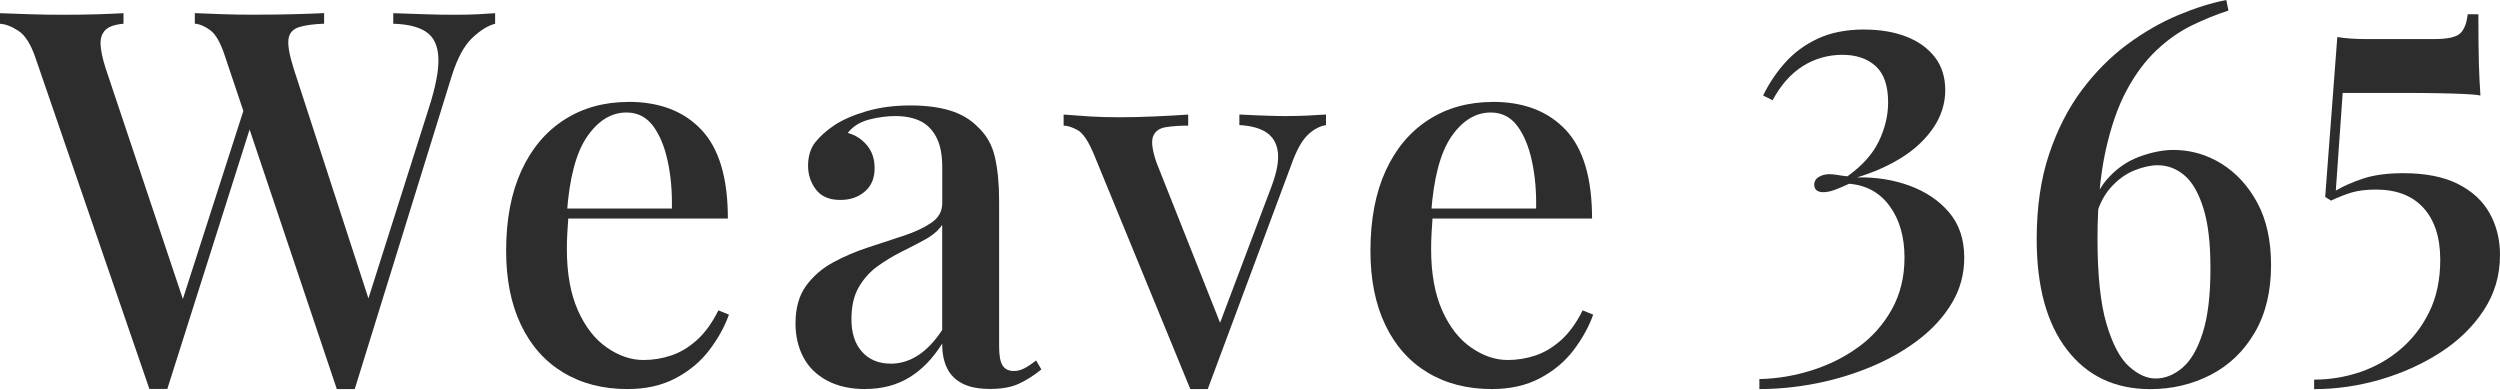
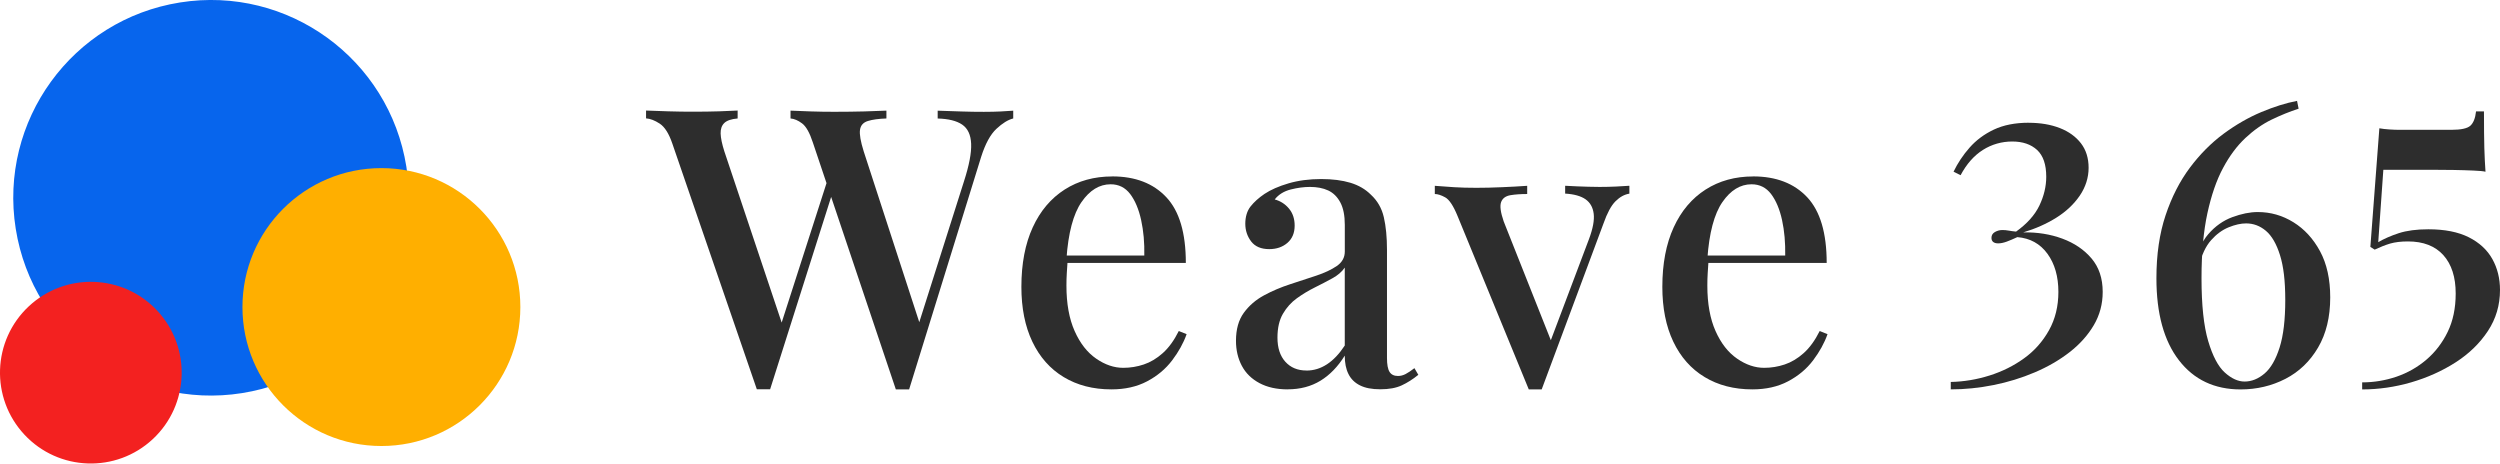
- <svg xmlns="http://www.w3.org/2000/svg" id="Layer_2" data-name="Layer 2" viewBox="0 0 400 62.25">
+ <svg xmlns="http://www.w3.org/2000/svg" id="Layer_2" data-name="Layer 2" viewBox="0 0 539.39 100">
  <defs>
    <style>
      .cls-1 {
+         fill: #f32120;
+       }
+ 
+       .cls-2 {
        fill: #2d2d2d;
+       }
+ 
+       .cls-3 {
+         fill: #0765ed;
+       }
+ 
+       .cls-4 {
+         fill: #ffaf00;
      }
    </style>
  </defs>
  <g id="Layer_1-2" data-name="Layer 1">
    <g>
-       <path class="cls-1" d="M19.76,2.11v1.69c-1.35.11-2.31.44-2.87.97-.56.54-.83,1.3-.8,2.28.03.99.3,2.27.8,3.84l13.09,39.1-2.2,2.45,11.49-35.73,1.27,2.11-13.77,43.41h-2.87L5.66,9.21c-.73-2.14-1.63-3.56-2.7-4.27-1.07-.7-2.06-1.08-2.96-1.14v-1.69c1.35.06,2.96.11,4.81.17,1.86.06,3.66.08,5.41.08,2.03,0,3.87-.03,5.53-.08,1.66-.06,3-.11,4.01-.17ZM79.22,2.11v1.69c-1.13.28-2.34,1.03-3.63,2.24-1.3,1.21-2.39,3.22-3.29,6.04l-15.54,50.17h-2.87L35.98,8.95c-.68-2.08-1.45-3.45-2.32-4.1-.87-.65-1.7-1-2.49-1.06v-1.69c1.18.06,2.65.11,4.39.17,1.74.06,3.43.08,5.07.08,2.31,0,4.46-.03,6.46-.08,2-.06,3.59-.11,4.77-.17v1.69c-1.69.06-3.03.24-4.01.55-.99.31-1.55.94-1.69,1.9-.14.96.13,2.51.8,4.65l12.42,38.18-1.44,1.86,10.64-33.53c1.13-3.49,1.65-6.21,1.56-8.15-.08-1.94-.73-3.32-1.94-4.14-1.21-.82-2.97-1.25-5.28-1.31v-1.69c1.69.06,3.38.11,5.07.17,1.69.06,3.32.08,4.9.08,1.41,0,2.6-.03,3.59-.08.98-.06,1.9-.11,2.74-.17Z" />
-       <path class="cls-1" d="M100.59,16.3c4.95,0,8.84,1.49,11.65,4.48,2.82,2.99,4.22,7.71,4.22,14.19h-29.14l-.17-1.6h20.35c.06-2.76-.17-5.31-.68-7.64-.51-2.34-1.3-4.21-2.36-5.62-1.07-1.41-2.48-2.11-4.22-2.11-2.42,0-4.52,1.28-6.29,3.84-1.77,2.56-2.86,6.66-3.25,12.29l.25.42c-.06.79-.11,1.65-.17,2.58-.06.93-.08,1.84-.08,2.74,0,3.89.59,7.15,1.77,9.8,1.18,2.65,2.73,4.63,4.65,5.95,1.91,1.32,3.86,1.98,5.83,1.98,1.52,0,3-.24,4.43-.72,1.44-.48,2.8-1.29,4.1-2.45,1.29-1.15,2.45-2.74,3.46-4.77l1.69.68c-.68,1.92-1.72,3.8-3.13,5.66-1.41,1.86-3.21,3.36-5.41,4.52s-4.76,1.73-7.69,1.73c-3.94,0-7.38-.89-10.3-2.66-2.93-1.77-5.18-4.32-6.76-7.64-1.58-3.32-2.36-7.26-2.36-11.82,0-5.01.82-9.29,2.45-12.84,1.63-3.55,3.93-6.26,6.88-8.15,2.96-1.89,6.38-2.83,10.26-2.83Z" />
-       <path class="cls-1" d="M138.43,62.25c-2.36,0-4.39-.45-6.08-1.35-1.69-.9-2.96-2.14-3.8-3.72-.84-1.58-1.27-3.38-1.27-5.41,0-2.48.56-4.49,1.69-6.04,1.13-1.55,2.58-2.8,4.35-3.76,1.77-.96,3.66-1.76,5.66-2.41,2-.65,3.88-1.27,5.66-1.86,1.77-.59,3.24-1.28,4.39-2.07,1.15-.79,1.73-1.83,1.73-3.12v-5.74c0-2.03-.32-3.65-.97-4.86-.65-1.21-1.52-2.07-2.62-2.58s-2.41-.76-3.93-.76c-1.3,0-2.68.18-4.14.55-1.46.37-2.62,1.08-3.46,2.15,1.24.34,2.27,1,3.08,1.98.82.99,1.22,2.21,1.22,3.67,0,1.58-.52,2.82-1.56,3.72-1.04.9-2.35,1.35-3.93,1.35-1.75,0-3.04-.55-3.89-1.65-.84-1.1-1.27-2.38-1.27-3.84s.38-2.76,1.14-3.72c.76-.96,1.76-1.86,3-2.7,1.35-.9,3.08-1.66,5.19-2.28,2.11-.62,4.46-.93,7.05-.93,2.42,0,4.52.27,6.29.8,1.77.54,3.25,1.39,4.43,2.58,1.41,1.3,2.34,2.91,2.79,4.86.45,1.94.68,4.29.68,7.05v23.31c0,1.41.18,2.41.55,3,.37.59.97.89,1.82.89.56,0,1.11-.14,1.65-.42.53-.28,1.17-.7,1.9-1.27l.84,1.44c-1.18.96-2.38,1.72-3.59,2.28-1.21.56-2.74.84-4.6.84s-3.27-.28-4.39-.84c-1.13-.56-1.96-1.38-2.49-2.45-.54-1.07-.8-2.39-.8-3.97-1.47,2.36-3.21,4.17-5.24,5.41-2.03,1.24-4.39,1.86-7.09,1.86ZM142.48,58.19c1.58,0,3.05-.45,4.43-1.35,1.38-.9,2.66-2.25,3.84-4.05v-16.81c-.62.9-1.52,1.68-2.7,2.32-1.18.65-2.45,1.31-3.8,1.98s-2.63,1.45-3.84,2.32c-1.21.87-2.21,1.98-3,3.34-.79,1.35-1.18,3.07-1.18,5.15,0,2.2.56,3.93,1.69,5.19s2.65,1.9,4.56,1.9Z" />
-       <path class="cls-1" d="M212.16,18.33v1.69c-1.07.17-2.07.72-3,1.65-.93.93-1.79,2.52-2.58,4.77l-13.34,35.81h-2.79l-15.37-37.42c-.9-2.2-1.79-3.53-2.66-4.01-.87-.48-1.62-.72-2.24-.72v-1.77c1.35.11,2.74.21,4.18.3s3.03.13,4.77.13,3.59-.04,5.53-.13c1.94-.08,3.76-.18,5.45-.3v1.77c-1.35,0-2.55.08-3.59.25-1.04.17-1.72.66-2.03,1.48-.31.82-.13,2.21.55,4.18l10.39,26.18-.68.68,8.7-23.06c.84-2.25,1.18-4.07,1.01-5.45-.17-1.38-.76-2.42-1.77-3.13-1.01-.7-2.48-1.11-4.39-1.22v-1.69c.96.06,1.84.1,2.66.13.82.03,1.6.06,2.36.08.76.03,1.56.04,2.41.04,1.24,0,2.41-.03,3.51-.08,1.1-.06,2.07-.11,2.91-.17Z" />
-       <path class="cls-1" d="M238.85,16.3c4.95,0,8.84,1.49,11.66,4.48,2.81,2.99,4.22,7.71,4.22,14.19h-29.14l-.17-1.6h20.36c.05-2.76-.17-5.31-.68-7.64-.51-2.34-1.3-4.21-2.36-5.62-1.07-1.41-2.48-2.11-4.22-2.11-2.42,0-4.52,1.28-6.29,3.84-1.77,2.56-2.86,6.66-3.25,12.29l.25.42c-.06.79-.11,1.65-.17,2.58-.06.93-.08,1.84-.08,2.74,0,3.89.59,7.15,1.77,9.8,1.18,2.65,2.73,4.63,4.65,5.95,1.91,1.32,3.86,1.98,5.83,1.98,1.52,0,3-.24,4.43-.72,1.44-.48,2.8-1.29,4.1-2.45,1.29-1.15,2.45-2.74,3.46-4.77l1.69.68c-.68,1.92-1.72,3.8-3.12,5.66-1.41,1.86-3.21,3.36-5.41,4.52s-4.76,1.73-7.69,1.73c-3.94,0-7.38-.89-10.3-2.66-2.93-1.77-5.18-4.32-6.76-7.64-1.58-3.32-2.36-7.26-2.36-11.82,0-5.01.82-9.29,2.45-12.84,1.63-3.55,3.93-6.26,6.88-8.15,2.96-1.89,6.38-2.83,10.26-2.83Z" />
-       <path class="cls-1" d="M298.31,4.73c2.53,0,4.77.38,6.72,1.14,1.94.76,3.46,1.86,4.56,3.29s1.65,3.2,1.65,5.28-.63,4.14-1.9,6c-1.27,1.86-2.96,3.45-5.07,4.77-2.11,1.32-4.49,2.38-7.14,3.17,3.04-.06,5.86.39,8.45,1.35,2.59.96,4.69,2.38,6.29,4.27,1.6,1.89,2.41,4.29,2.41,7.22,0,2.59-.63,4.97-1.9,7.14-1.27,2.17-3,4.11-5.2,5.83-2.2,1.72-4.72,3.18-7.56,4.39-2.84,1.21-5.81,2.12-8.91,2.74-3.1.62-6.17.93-9.21.93v-1.6c2.82-.06,5.6-.52,8.36-1.39,2.76-.87,5.25-2.11,7.47-3.72,2.22-1.6,4.01-3.62,5.36-6.04,1.35-2.42,2.03-5.18,2.03-8.28,0-3.32-.79-6.07-2.36-8.23-1.58-2.17-3.74-3.36-6.5-3.59-.84.39-1.6.72-2.28.97-.68.25-1.3.38-1.86.38-.45,0-.8-.1-1.06-.3-.25-.2-.38-.49-.38-.89,0-.56.25-.98.76-1.27.51-.28,1.04-.42,1.6-.42.45,0,.91.04,1.39.13.48.08,1,.16,1.56.21,2.36-1.69,4.04-3.56,5.03-5.62.98-2.05,1.48-4.12,1.48-6.21,0-2.65-.66-4.57-1.98-5.79-1.32-1.21-3.11-1.82-5.36-1.82s-4.42.61-6.33,1.82c-1.91,1.21-3.52,3.03-4.81,5.45l-1.52-.76c.9-1.86,2.05-3.59,3.46-5.19,1.41-1.6,3.15-2.9,5.24-3.89,2.08-.98,4.59-1.48,7.52-1.48Z" />
-       <path class="cls-1" d="M356.21,0l.34,1.69c-1.92.62-3.86,1.41-5.83,2.36-1.97.96-3.86,2.28-5.66,3.97-1.8,1.69-3.41,3.84-4.81,6.46-1.41,2.62-2.53,5.87-3.38,9.76-.84,3.88-1.27,8.56-1.27,14.02,0,5.8.48,10.32,1.44,13.56.96,3.24,2.15,5.5,3.59,6.8,1.44,1.3,2.86,1.94,4.26,1.94,1.52,0,2.96-.58,4.31-1.73,1.35-1.15,2.43-3.03,3.25-5.62.82-2.59,1.22-6,1.22-10.22s-.38-7.29-1.14-9.71c-.76-2.42-1.77-4.17-3.04-5.24-1.27-1.07-2.69-1.6-4.27-1.6-1.13,0-2.38.28-3.76.84-1.38.56-2.65,1.49-3.8,2.79-1.15,1.3-2.01,3.12-2.58,5.49l-.76.25c.34-2.98,1.25-5.33,2.74-7.05,1.49-1.72,3.22-2.94,5.19-3.67,1.97-.73,3.8-1.1,5.49-1.1,2.76,0,5.32.73,7.69,2.2,2.36,1.46,4.28,3.55,5.74,6.25,1.46,2.7,2.2,6.03,2.2,9.97,0,4.22-.87,7.83-2.62,10.81-1.75,2.99-4.1,5.24-7.05,6.76-2.96,1.52-6.18,2.28-9.67,2.28-5.63,0-10.07-2.1-13.3-6.29-3.24-4.19-4.86-10.09-4.86-17.69,0-5.12.66-9.66,1.98-13.6,1.32-3.94,3.07-7.36,5.24-10.26,2.17-2.9,4.59-5.33,7.26-7.31,2.67-1.97,5.39-3.53,8.15-4.69,2.76-1.15,5.32-1.96,7.69-2.41Z" />
-       <path class="cls-1" d="M396.54,2.28c0,3.38.03,6.01.08,7.9.06,1.89.14,3.59.25,5.11-.45-.11-1.31-.2-2.58-.25-1.27-.06-2.72-.1-4.35-.13-1.63-.03-3.24-.04-4.81-.04h-10.3l-1.1,15.62c1.24-.73,2.72-1.38,4.43-1.94,1.72-.56,3.84-.84,6.38-.84,3.55,0,6.46.58,8.74,1.73,2.28,1.15,3.97,2.72,5.07,4.69,1.1,1.97,1.65,4.2,1.65,6.67,0,3.27-.87,6.22-2.62,8.87-1.75,2.65-4.07,4.9-6.97,6.76-2.9,1.86-6.1,3.29-9.59,4.31-3.49,1.01-7.01,1.52-10.56,1.52v-1.52c2.53,0,5-.41,7.39-1.22,2.39-.82,4.55-2.04,6.46-3.67,1.91-1.63,3.45-3.63,4.6-6,1.15-2.36,1.73-5.12,1.73-8.28,0-3.55-.89-6.31-2.66-8.28-1.77-1.97-4.32-2.96-7.64-2.96-1.52,0-2.8.16-3.84.46-1.04.31-2.15.75-3.34,1.31l-.93-.59,1.94-25.59c.62.11,1.34.2,2.15.25.82.06,1.62.08,2.41.08h10.98c2.08,0,3.45-.3,4.1-.89.65-.59,1.06-1.62,1.22-3.08h1.69Z" />
+       <path class="cls-2" d="M159.15,23.87v1.69c-1.35.11-2.31.44-2.87.97-.56.54-.83,1.3-.8,2.28.03.99.3,2.27.8,3.84l13.09,39.1-2.2,2.45,11.49-35.73,1.27,2.11-13.77,43.41h-2.87l-18.24-53.04c-.73-2.14-1.63-3.56-2.7-4.27-1.07-.7-2.06-1.08-2.96-1.14v-1.69c1.35.06,2.96.11,4.81.17,1.86.06,3.66.08,5.41.08,2.03,0,3.87-.03,5.53-.08,1.66-.06,3-.11,4.01-.17ZM218.61,23.87v1.69c-1.13.28-2.34,1.03-3.63,2.24-1.3,1.21-2.39,3.22-3.29,6.04l-15.54,50.17h-2.87l-17.91-53.29c-.68-2.08-1.45-3.45-2.32-4.1-.87-.65-1.7-1-2.49-1.06v-1.69c1.18.06,2.65.11,4.39.17,1.74.06,3.43.08,5.07.08,2.31,0,4.46-.03,6.46-.08,2-.06,3.59-.11,4.77-.17v1.69c-1.69.06-3.03.24-4.01.55-.99.31-1.55.94-1.69,1.9-.14.96.13,2.51.8,4.65l12.42,38.18-1.44,1.86,10.64-33.53c1.13-3.49,1.65-6.21,1.56-8.15-.08-1.94-.73-3.32-1.94-4.14-1.21-.82-2.97-1.25-5.28-1.31v-1.69c1.69.06,3.38.11,5.07.17,1.69.06,3.32.08,4.9.08,1.41,0,2.6-.03,3.59-.08.98-.06,1.9-.11,2.74-.17Z" />
+       <path class="cls-2" d="M239.98,38.06c4.95,0,8.84,1.49,11.65,4.48,2.82,2.99,4.22,7.71,4.22,14.19h-29.14l-.17-1.6h20.35c.06-2.76-.17-5.31-.68-7.64-.51-2.34-1.3-4.21-2.36-5.62-1.07-1.41-2.48-2.11-4.22-2.11-2.42,0-4.52,1.28-6.29,3.84-1.77,2.56-2.86,6.66-3.25,12.29l.25.42c-.06.79-.11,1.65-.17,2.58-.06.93-.08,1.84-.08,2.74,0,3.89.59,7.15,1.77,9.8,1.18,2.65,2.73,4.63,4.65,5.95,1.91,1.32,3.86,1.98,5.83,1.98,1.52,0,3-.24,4.43-.72,1.44-.48,2.8-1.29,4.1-2.45,1.29-1.15,2.45-2.74,3.46-4.77l1.69.68c-.68,1.92-1.72,3.8-3.13,5.66-1.41,1.86-3.21,3.36-5.41,4.52s-4.76,1.73-7.69,1.73c-3.94,0-7.38-.89-10.3-2.66-2.93-1.77-5.18-4.32-6.76-7.64-1.58-3.32-2.36-7.26-2.36-11.82,0-5.01.82-9.29,2.45-12.84,1.63-3.55,3.93-6.26,6.88-8.15,2.96-1.89,6.38-2.83,10.26-2.83Z" />
+       <path class="cls-2" d="M277.82,84.01c-2.36,0-4.39-.45-6.08-1.35-1.69-.9-2.96-2.14-3.8-3.72-.84-1.58-1.27-3.38-1.27-5.41,0-2.48.56-4.49,1.69-6.04,1.13-1.55,2.58-2.8,4.35-3.76,1.77-.96,3.66-1.76,5.66-2.41,2-.65,3.88-1.27,5.66-1.86,1.77-.59,3.24-1.28,4.39-2.07,1.15-.79,1.73-1.83,1.73-3.12v-5.74c0-2.03-.32-3.65-.97-4.86-.65-1.21-1.52-2.07-2.62-2.58s-2.41-.76-3.93-.76c-1.3,0-2.68.18-4.14.55-1.46.37-2.62,1.08-3.46,2.15,1.24.34,2.27,1,3.08,1.98.82.99,1.22,2.21,1.22,3.67,0,1.58-.52,2.82-1.56,3.72-1.04.9-2.35,1.35-3.93,1.35-1.75,0-3.04-.55-3.89-1.65-.84-1.1-1.27-2.38-1.27-3.84s.38-2.76,1.14-3.72c.76-.96,1.76-1.86,3-2.7,1.35-.9,3.08-1.66,5.19-2.28,2.11-.62,4.46-.93,7.05-.93,2.42,0,4.52.27,6.29.8,1.77.54,3.25,1.39,4.43,2.58,1.41,1.3,2.34,2.91,2.79,4.86.45,1.94.68,4.29.68,7.05v23.31c0,1.41.18,2.41.55,3,.37.59.97.89,1.82.89.56,0,1.11-.14,1.65-.42.53-.28,1.17-.7,1.9-1.27l.84,1.44c-1.18.96-2.38,1.72-3.59,2.28-1.21.56-2.74.84-4.6.84s-3.27-.28-4.39-.84c-1.13-.56-1.96-1.38-2.49-2.45-.54-1.07-.8-2.39-.8-3.97-1.47,2.36-3.21,4.17-5.24,5.41-2.03,1.24-4.39,1.86-7.09,1.86ZM281.87,79.95c1.58,0,3.05-.45,4.43-1.35,1.38-.9,2.66-2.25,3.84-4.05v-16.81c-.62.9-1.52,1.68-2.7,2.32-1.18.65-2.45,1.31-3.8,1.98s-2.63,1.45-3.84,2.32c-1.21.87-2.21,1.98-3,3.34-.79,1.35-1.18,3.07-1.18,5.15,0,2.2.56,3.93,1.69,5.19s2.65,1.9,4.56,1.9Z" />
+       <path class="cls-2" d="M351.55,40.09v1.69c-1.07.17-2.07.72-3,1.65-.93.93-1.79,2.52-2.58,4.77l-13.34,35.81h-2.79l-15.37-37.42c-.9-2.2-1.79-3.53-2.66-4.01-.87-.48-1.62-.72-2.24-.72v-1.77c1.35.11,2.74.21,4.18.3s3.03.13,4.77.13,3.59-.04,5.53-.13c1.94-.08,3.76-.18,5.45-.3v1.77c-1.35,0-2.55.08-3.59.25-1.04.17-1.72.66-2.03,1.48-.31.82-.13,2.21.55,4.18l10.39,26.18-.68.68,8.7-23.06c.84-2.25,1.18-4.07,1.01-5.45-.17-1.38-.76-2.42-1.77-3.13-1.01-.7-2.48-1.11-4.39-1.22v-1.69c.96.06,1.84.1,2.66.13.82.03,1.6.06,2.36.08.76.03,1.56.04,2.41.04,1.24,0,2.41-.03,3.51-.08,1.1-.06,2.07-.11,2.91-.17Z" />
+       <path class="cls-2" d="M378.24,38.06c4.95,0,8.84,1.49,11.66,4.48,2.81,2.99,4.22,7.71,4.22,14.19h-29.14l-.17-1.6h20.36c.05-2.76-.17-5.31-.68-7.64-.51-2.34-1.3-4.21-2.36-5.62-1.07-1.41-2.48-2.11-4.22-2.11-2.42,0-4.52,1.28-6.29,3.84-1.77,2.56-2.86,6.66-3.25,12.29l.25.42c-.06.79-.11,1.65-.17,2.58-.06.93-.08,1.84-.08,2.74,0,3.89.59,7.15,1.77,9.8,1.18,2.65,2.73,4.63,4.65,5.95,1.91,1.32,3.86,1.98,5.83,1.98,1.52,0,3-.24,4.43-.72,1.44-.48,2.8-1.29,4.1-2.45,1.29-1.15,2.45-2.74,3.46-4.77l1.69.68c-.68,1.92-1.72,3.8-3.12,5.66-1.41,1.86-3.21,3.36-5.41,4.52s-4.76,1.73-7.69,1.73c-3.94,0-7.38-.89-10.3-2.66-2.93-1.77-5.18-4.32-6.76-7.64-1.58-3.32-2.36-7.26-2.36-11.82,0-5.01.82-9.29,2.45-12.84,1.63-3.55,3.93-6.26,6.88-8.15,2.96-1.89,6.38-2.83,10.26-2.83Z" />
+       <path class="cls-2" d="M437.7,26.49c2.53,0,4.77.38,6.72,1.14,1.94.76,3.46,1.86,4.56,3.29s1.65,3.2,1.65,5.28-.63,4.14-1.9,6c-1.27,1.86-2.96,3.45-5.07,4.77-2.11,1.32-4.49,2.38-7.14,3.17,3.04-.06,5.86.39,8.45,1.35,2.59.96,4.69,2.38,6.29,4.27,1.6,1.89,2.41,4.29,2.41,7.22,0,2.59-.63,4.97-1.9,7.14-1.27,2.17-3,4.11-5.2,5.83-2.2,1.72-4.72,3.18-7.56,4.39-2.84,1.21-5.81,2.12-8.91,2.74-3.1.62-6.17.93-9.21.93v-1.6c2.82-.06,5.6-.52,8.36-1.39,2.76-.87,5.25-2.11,7.47-3.72,2.22-1.6,4.01-3.62,5.36-6.04s2.03-5.18,2.03-8.28c0-3.32-.79-6.07-2.36-8.23-1.58-2.17-3.74-3.36-6.5-3.59-.84.39-1.6.72-2.28.97-.68.25-1.3.38-1.86.38-.45,0-.8-.1-1.06-.3-.25-.2-.38-.49-.38-.89,0-.56.25-.98.76-1.27.51-.28,1.04-.42,1.6-.42.45,0,.91.04,1.39.13.48.08,1,.16,1.56.21,2.36-1.69,4.04-3.56,5.03-5.62.98-2.05,1.48-4.12,1.48-6.21,0-2.65-.66-4.57-1.98-5.79-1.32-1.21-3.11-1.82-5.36-1.82s-4.42.61-6.33,1.82c-1.91,1.21-3.52,3.03-4.81,5.45l-1.52-.76c.9-1.86,2.05-3.59,3.46-5.19,1.41-1.6,3.15-2.9,5.24-3.89,2.08-.98,4.59-1.48,7.52-1.48Z" />
+       <path class="cls-2" d="M495.6,21.76l.34,1.69c-1.92.62-3.86,1.41-5.83,2.36-1.97.96-3.86,2.28-5.66,3.97-1.8,1.69-3.41,3.84-4.81,6.46-1.41,2.62-2.53,5.87-3.38,9.76-.84,3.88-1.27,8.56-1.27,14.02,0,5.8.48,10.32,1.44,13.56.96,3.24,2.15,5.5,3.59,6.8,1.44,1.3,2.86,1.94,4.26,1.94,1.52,0,2.96-.58,4.31-1.73,1.35-1.15,2.43-3.03,3.25-5.62.82-2.59,1.22-6,1.22-10.22s-.38-7.29-1.14-9.71c-.76-2.42-1.77-4.17-3.04-5.24-1.27-1.07-2.69-1.6-4.27-1.6-1.13,0-2.38.28-3.76.84-1.38.56-2.65,1.49-3.8,2.79-1.15,1.3-2.01,3.12-2.58,5.49l-.76.25c.34-2.98,1.25-5.33,2.74-7.05,1.49-1.72,3.22-2.94,5.19-3.67,1.97-.73,3.8-1.1,5.49-1.1,2.76,0,5.32.73,7.69,2.2,2.36,1.46,4.28,3.55,5.74,6.25,1.46,2.7,2.2,6.03,2.2,9.97,0,4.22-.87,7.83-2.62,10.81-1.75,2.99-4.1,5.24-7.05,6.76-2.96,1.52-6.18,2.28-9.67,2.28-5.63,0-10.07-2.1-13.3-6.29-3.24-4.19-4.86-10.09-4.86-17.69,0-5.12.66-9.66,1.98-13.6,1.32-3.94,3.07-7.36,5.24-10.26,2.17-2.9,4.59-5.33,7.26-7.31,2.67-1.97,5.39-3.53,8.15-4.69,2.76-1.15,5.32-1.96,7.69-2.41Z" />
+       <path class="cls-2" d="M535.93,24.04c0,3.38.03,6.01.08,7.9.06,1.89.14,3.59.25,5.11-.45-.11-1.31-.2-2.58-.25-1.27-.06-2.72-.1-4.35-.13-1.63-.03-3.24-.04-4.81-.04h-10.3l-1.1,15.62c1.24-.73,2.72-1.38,4.43-1.94,1.72-.56,3.84-.84,6.38-.84,3.55,0,6.46.58,8.74,1.73,2.28,1.15,3.97,2.72,5.07,4.69,1.1,1.97,1.65,4.2,1.65,6.67,0,3.27-.87,6.22-2.62,8.87-1.75,2.65-4.07,4.9-6.97,6.76-2.9,1.86-6.1,3.29-9.59,4.31-3.49,1.01-7.01,1.52-10.56,1.52v-1.52c2.53,0,5-.41,7.39-1.22,2.39-.82,4.55-2.04,6.46-3.67,1.91-1.63,3.45-3.63,4.6-6,1.15-2.36,1.73-5.12,1.73-8.28,0-3.55-.89-6.31-2.66-8.28-1.77-1.97-4.32-2.96-7.64-2.96-1.52,0-2.8.16-3.84.46-1.04.31-2.15.75-3.34,1.31l-.93-.59,1.94-25.59c.62.11,1.34.2,2.15.25.82.06,1.62.08,2.41.08h10.98c2.08,0,3.45-.3,4.1-.89.65-.59,1.06-1.62,1.22-3.08h1.69Z" />
+     </g>
+     <g>
+       <circle class="cls-3" cx="45.54" cy="42.67" r="42.67" transform="translate(-6.13 7.67) rotate(-9.02)" />
+       <circle class="cls-4" cx="82.29" cy="66.25" r="29.98" />
+       <circle class="cls-1" cx="19.6" cy="80.4" r="19.6" transform="translate(-49.6 35.02) rotate(-43.04)" />
    </g>
  </g>
</svg>
